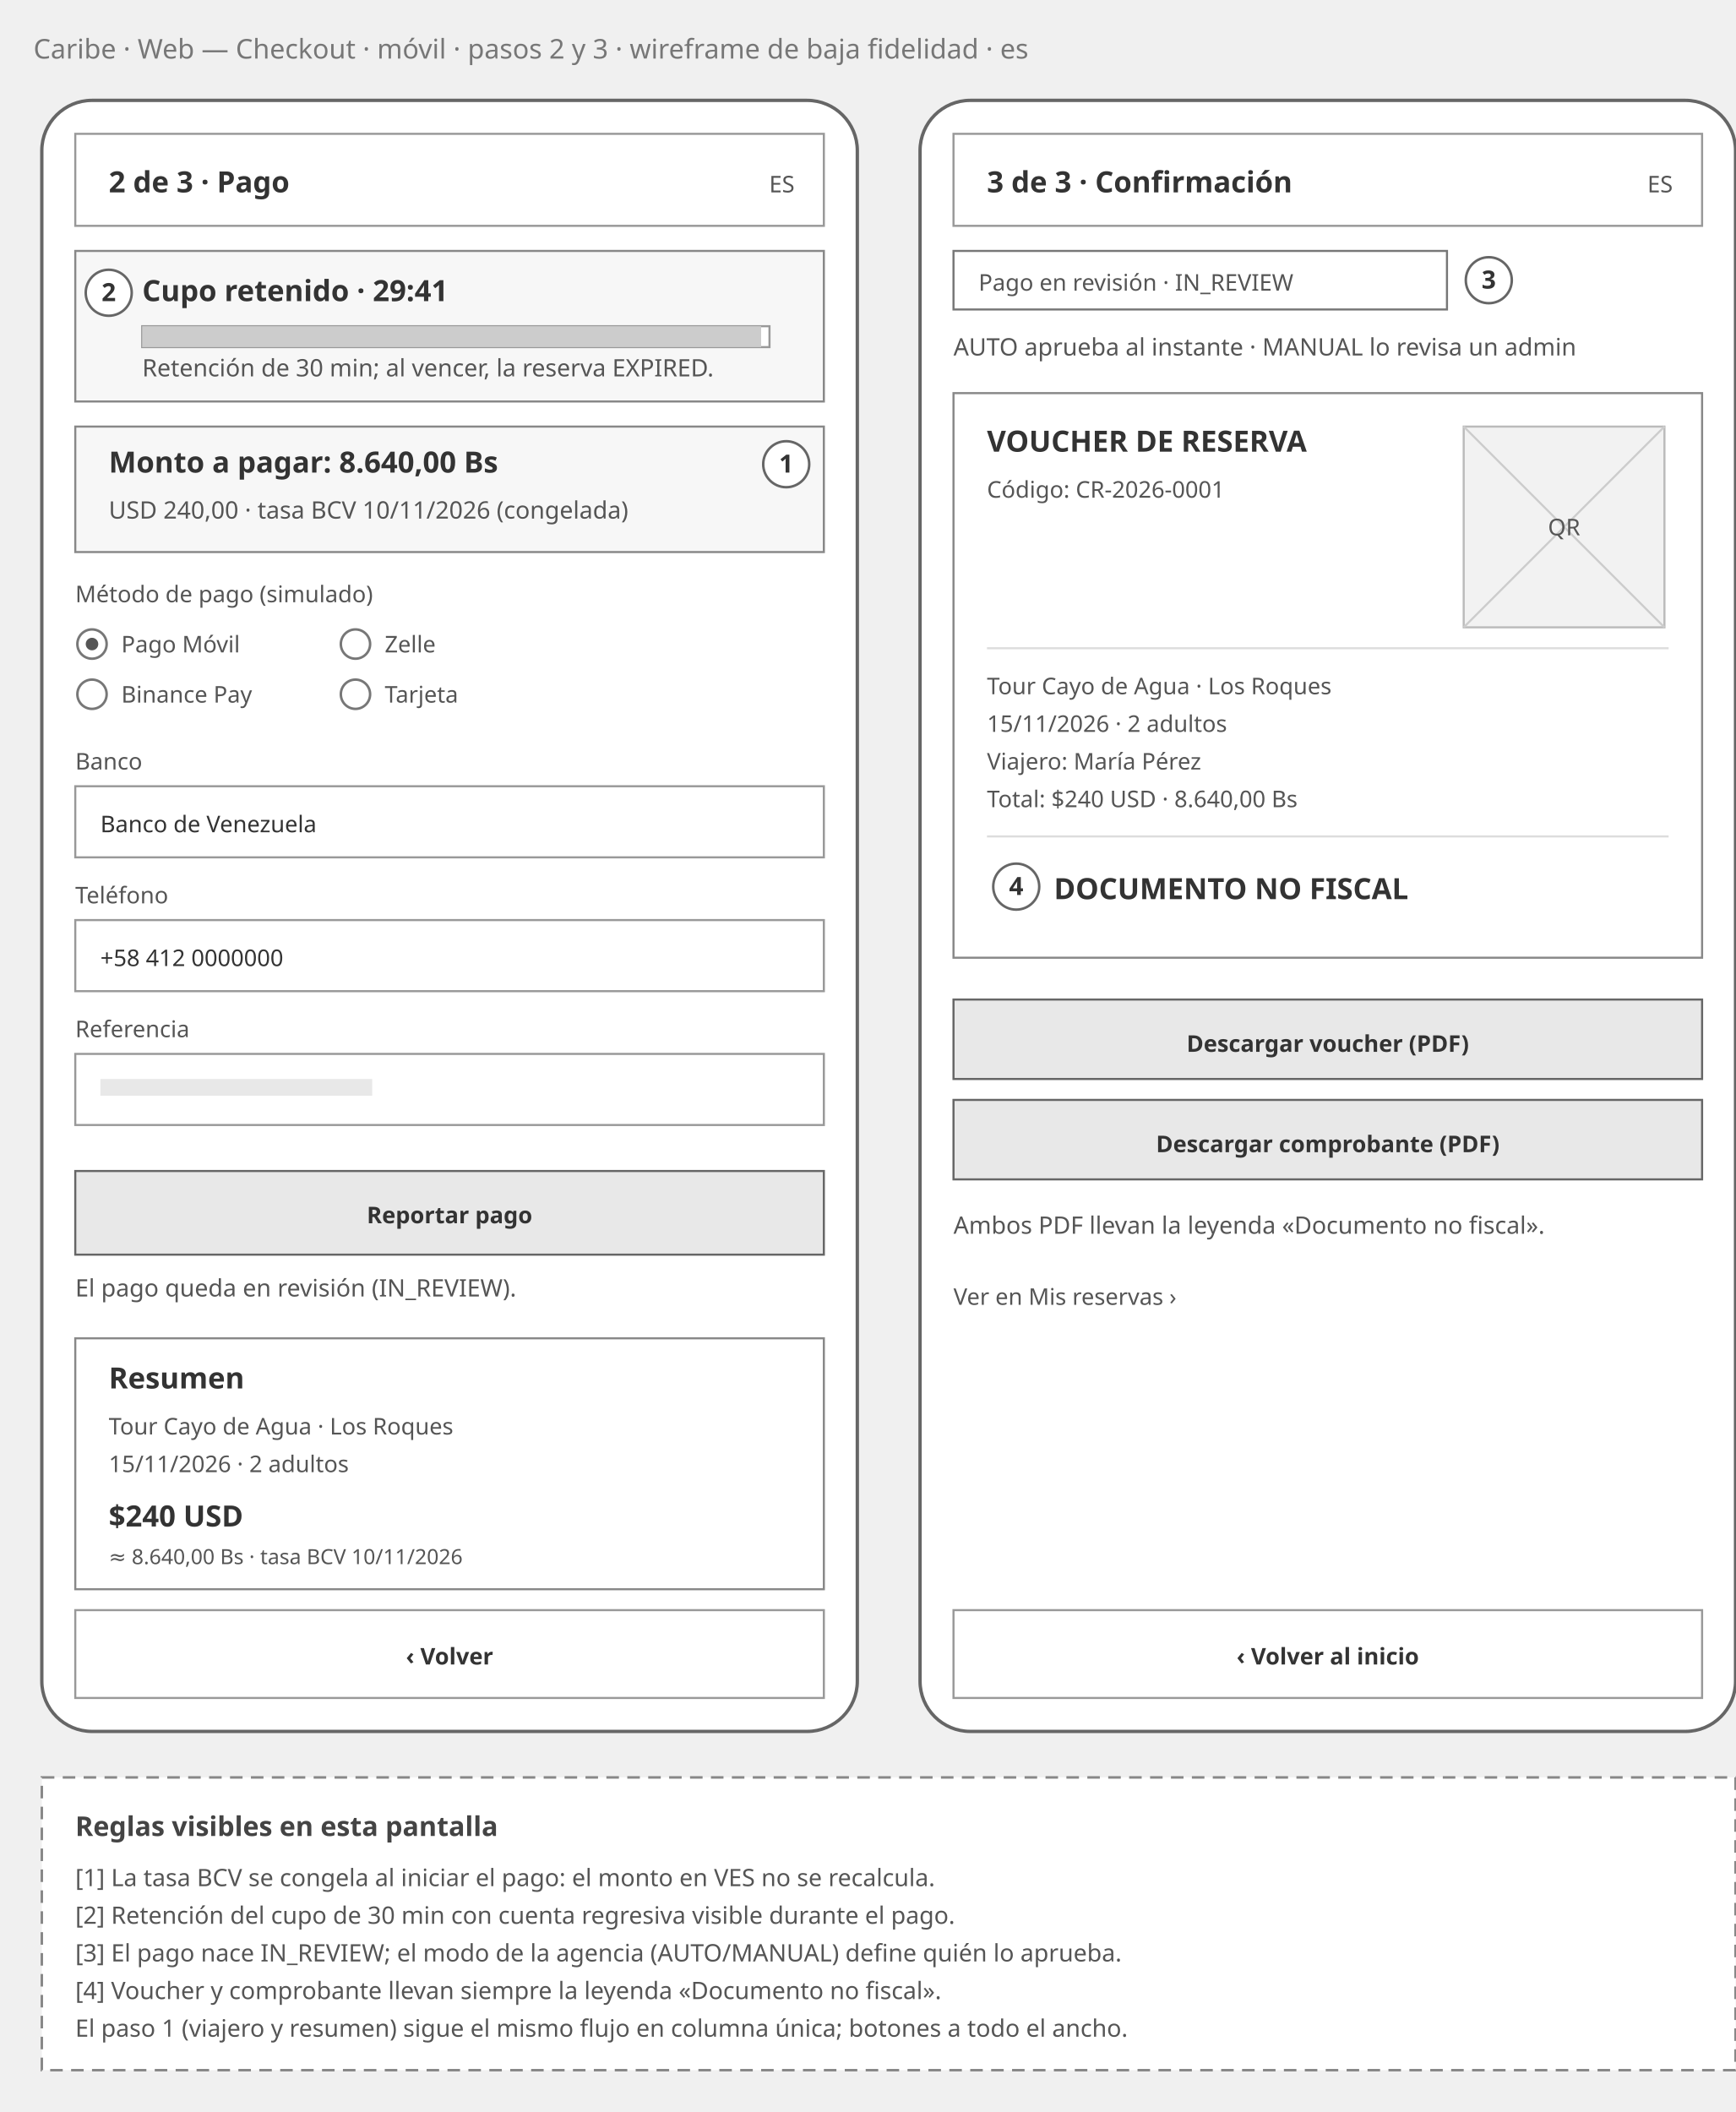
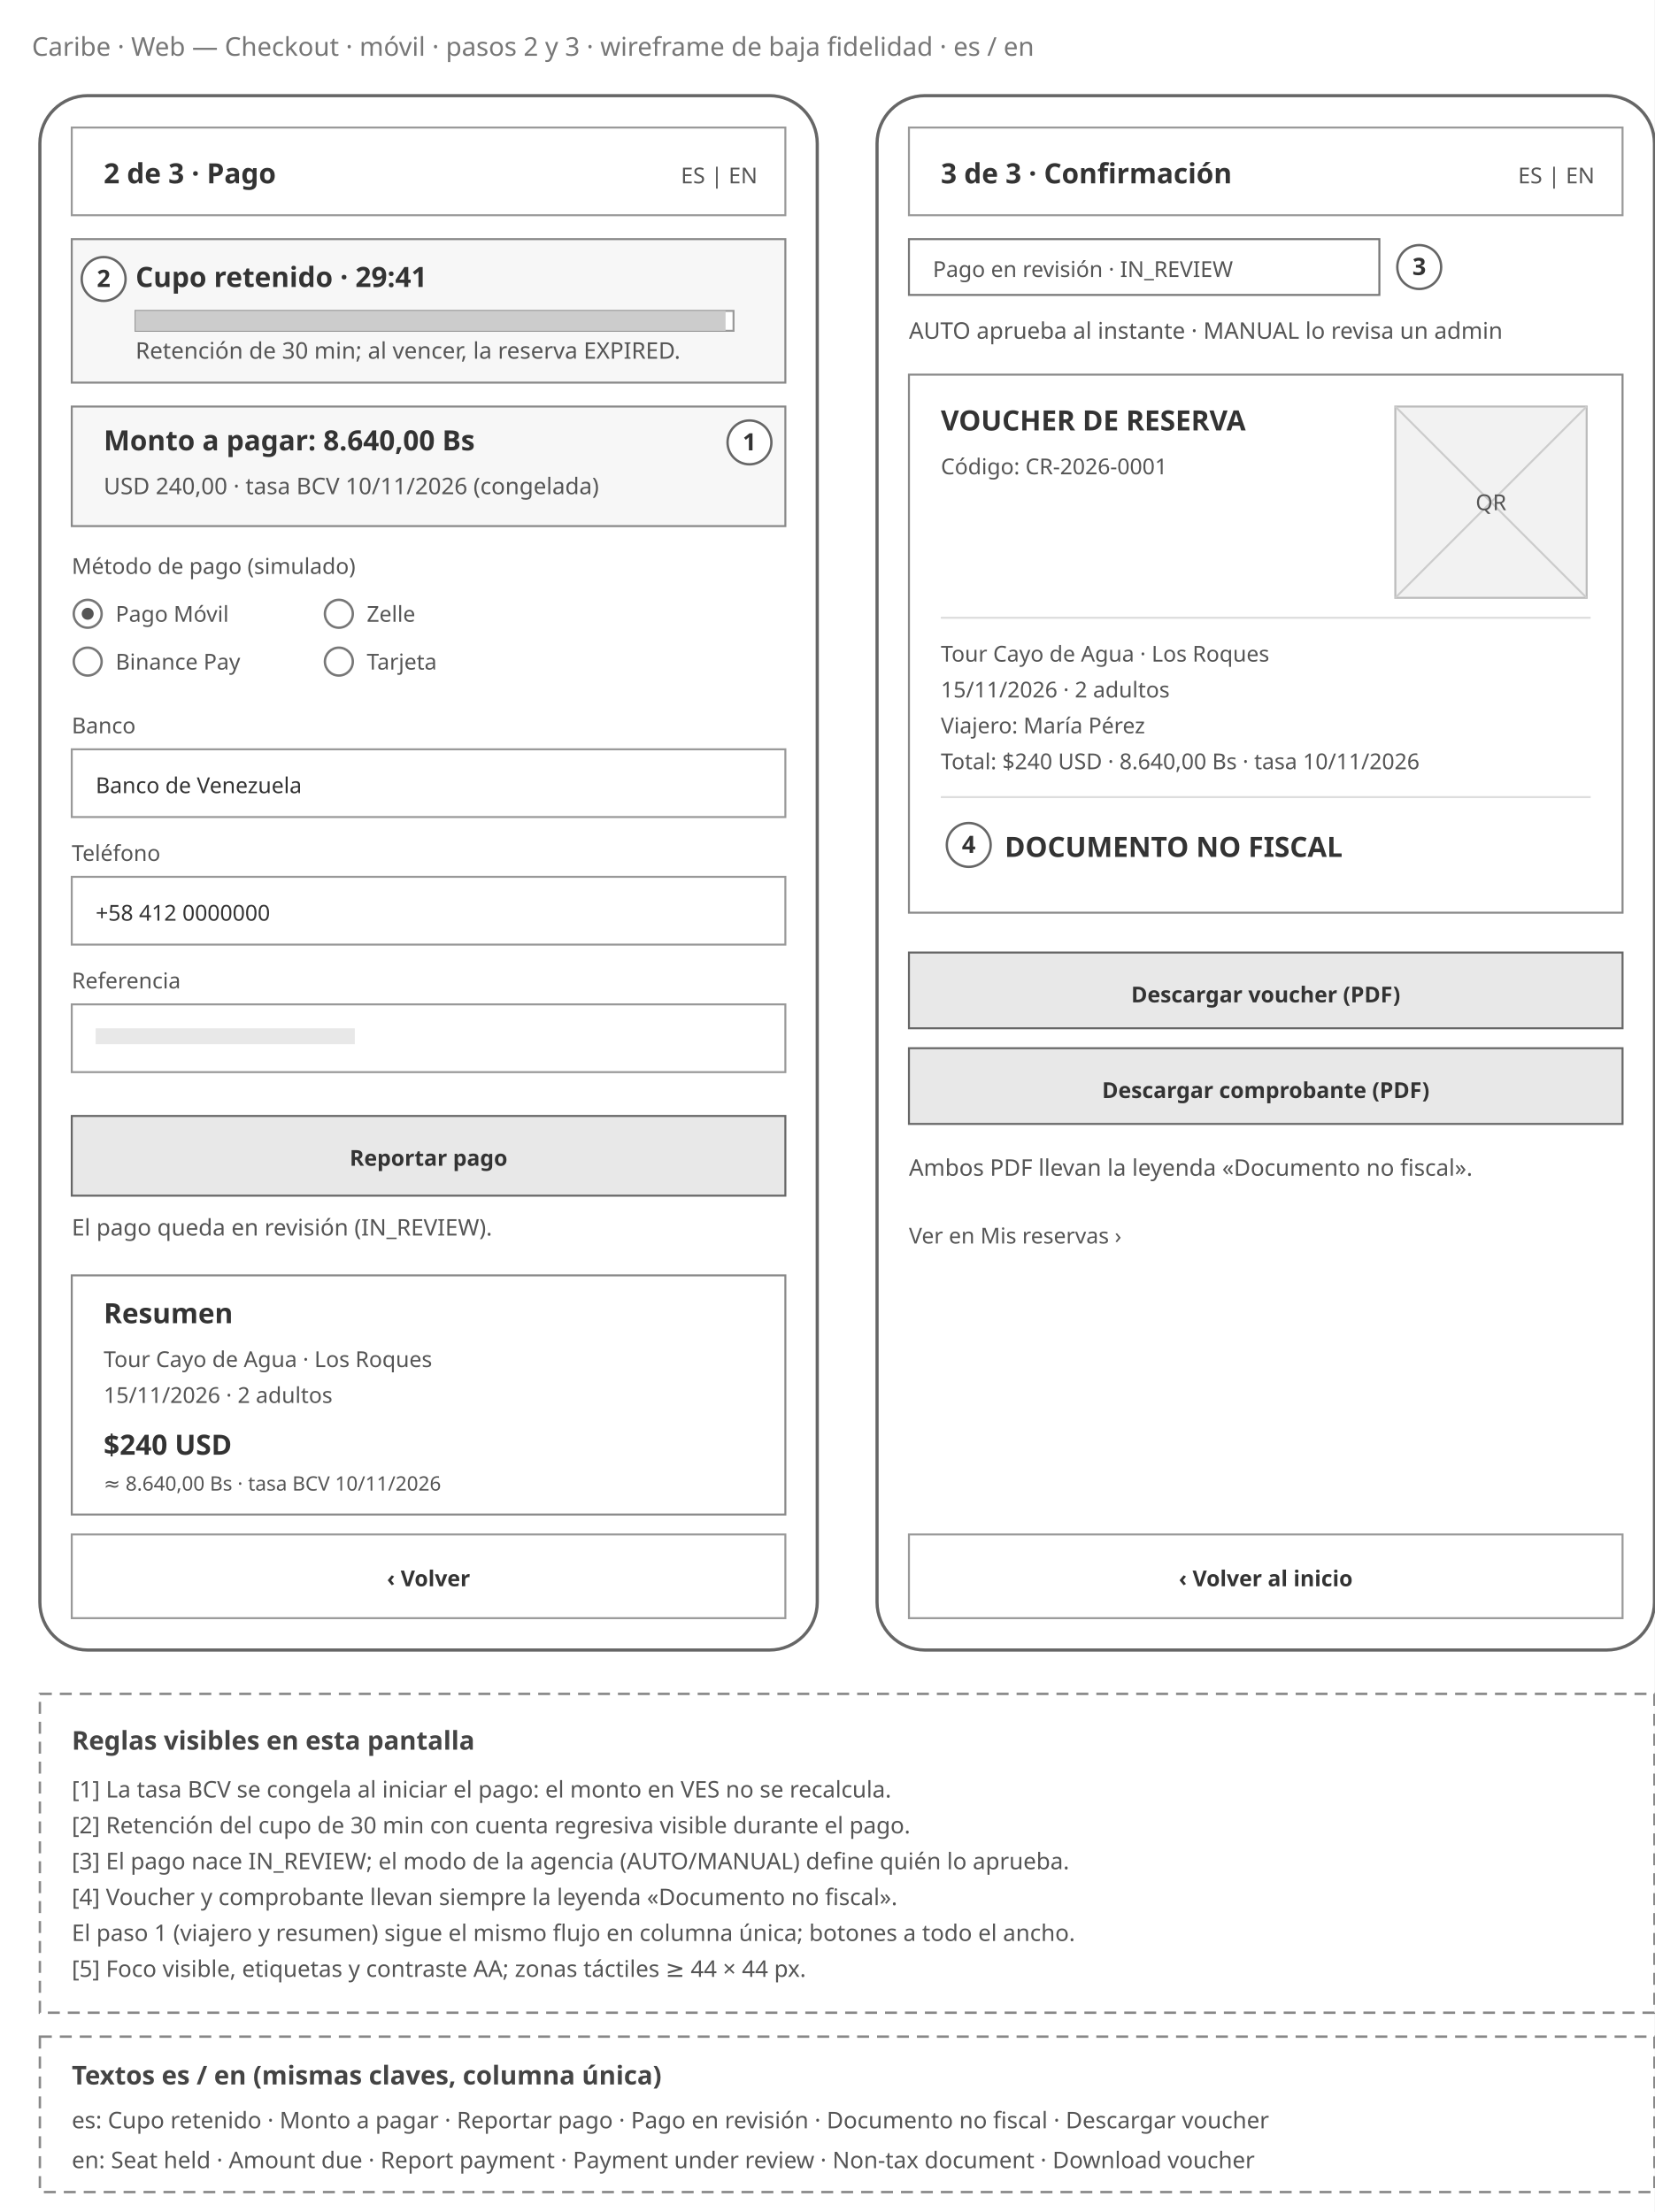
- <svg xmlns="http://www.w3.org/2000/svg" viewBox="0 0 830 1010" width="830" height="1010" role="img" aria-labelledby="wf-title wf-desc">
+ <svg xmlns="http://www.w3.org/2000/svg" viewBox="0 0 830 1110" width="830" height="1110" role="img" aria-labelledby="wf-title wf-desc">
+   <rect id="canvas-bg" x="0" y="0" width="830" height="1110" fill="#ffffff" />
  <style>
    text { font-family: "Segoe UI", system-ui, sans-serif; fill: #333; }
    .cap { font-size: 13px; fill: #777; }
    .h1 { font-size: 17px; font-weight: 700; }
    .h2 { font-size: 14px; font-weight: 700; }
    .lbl { font-size: 11px; fill: #555; }
    .val { font-size: 11px; fill: #333; }
    .price { font-size: 14px; font-weight: 700; }
    .ves { font-size: 10px; fill: #555; }
    .btn { font-size: 11px; font-weight: 600; fill: #333; }
    .phone { fill: #fff; stroke: #666; stroke-width: 1.6; }
    .box { fill: #fff; stroke: #888; stroke-width: 1; }
    .panel { fill: #f7f7f7; stroke: #888; stroke-width: 1; }
    .field { fill: #fff; stroke: #999; stroke-width: 1; }
    .ph { fill: #f2f2f2; stroke: #bbb; stroke-width: 1; }
    .line { fill: #e8e8e8; }
    .btnbox { fill: #e8e8e8; stroke: #666; stroke-width: 1; }
    .chip { fill: #fff; stroke: #777; stroke-width: 1; }
    .radio { fill: #fff; stroke: #777; stroke-width: 1.2; }
    .rDot { fill: #555; }
    .notes { fill: #fff; stroke: #888; stroke-width: 1.2; stroke-dasharray: 6 4; }
    .note { font-size: 11.5px; fill: #555; }
    .notetitle { font-size: 13px; font-weight: 700; fill: #444; }
    .mark { fill: #fff; stroke: #666; stroke-width: 1.2; }
    .marktxt { font-size: 12px; font-weight: 700; }
    .x { stroke: #ccc; stroke-width: 1; }
    .sep { stroke: #ddd; stroke-width: 1; }
    .progress { fill: #ccc; }
    .bar { fill: #fff; stroke: #999; stroke-width: 1; }
  </style>
-   <text x="16" y="28" class="cap">Caribe · Web — Checkout · móvil · pasos 2 y 3 · wireframe de baja fidelidad · es</text>
+   <text x="16" y="28" class="cap">Caribe · Web — Checkout · móvil · pasos 2 y 3 · wireframe de baja fidelidad · es / en</text>
  <rect x="20" y="48" width="390" height="780" rx="24" class="phone" />
  <rect x="36" y="64" width="358" height="44" class="bar" />
  <text x="52" y="92" class="h2">2 de 3 · Pago</text>
-   <text x="380" y="92" class="lbl" text-anchor="end">ES</text>
+   <text x="380" y="92" class="lbl" text-anchor="end">ES | EN</text>
  <rect x="36" y="120" width="358" height="72" class="panel" />
  <circle cx="52" cy="140" r="11" class="mark" />
  <text x="52" y="144" class="marktxt" text-anchor="middle">2</text>
  <text x="68" y="144" class="h2">Cupo retenido · 29:41</text>
  <rect x="68" y="156" width="300" height="10" class="field" />
  <rect x="68" y="156" width="296" height="10" class="progress" />
  <text x="68" y="180" class="note">Retención de 30 min; al vencer, la reserva EXPIRED.</text>
  <rect x="36" y="204" width="358" height="60" class="panel" />
  <text x="52" y="226" class="price">Monto a pagar: 8.640,00 Bs</text>
  <circle cx="376" cy="222" r="11" class="mark" />
  <text x="376" y="226" class="marktxt" text-anchor="middle">1</text>
  <text x="52" y="248" class="note">USD 240,00 · tasa BCV 10/11/2026 (congelada)</text>
  <text x="36" y="288" class="lbl">Método de pago (simulado)</text>
  <circle cx="44" cy="308" r="7" class="radio" />
  <circle cx="44" cy="308" r="3" class="rDot" />
  <text x="58" y="312" class="lbl">Pago Móvil</text>
  <circle cx="170" cy="308" r="7" class="radio" />
  <text x="184" y="312" class="lbl">Zelle</text>
  <circle cx="44" cy="332" r="7" class="radio" />
  <text x="58" y="336" class="lbl">Binance Pay</text>
  <circle cx="170" cy="332" r="7" class="radio" />
  <text x="184" y="336" class="lbl">Tarjeta</text>
  <text x="36" y="368" class="lbl">Banco</text>
  <rect x="36" y="376" width="358" height="34" class="field" />
  <text x="48" y="398" class="val">Banco de Venezuela</text>
  <text x="36" y="432" class="lbl">Teléfono</text>
  <rect x="36" y="440" width="358" height="34" class="field" />
  <text x="48" y="462" class="val">+58 412 0000000</text>
  <text x="36" y="496" class="lbl">Referencia</text>
  <rect x="36" y="504" width="358" height="34" class="field" />
  <rect x="48" y="516" width="130" height="8" class="line" />
  <rect x="36" y="560" width="358" height="40" class="btnbox" />
  <text x="215" y="585" class="btn" text-anchor="middle">Reportar pago</text>
  <text x="36" y="620" class="note">El pago queda en revisión (IN_REVIEW).</text>
  <rect x="36" y="640" width="358" height="120" class="box" />
  <text x="52" y="664" class="h2">Resumen</text>
  <text x="52" y="686" class="lbl">Tour Cayo de Agua · Los Roques</text>
  <text x="52" y="704" class="lbl">15/11/2026 · 2 adultos</text>
  <text x="52" y="730" class="price">$240 USD</text>
  <text x="52" y="748" class="ves">≈ 8.640,00 Bs · tasa BCV 10/11/2026</text>
  <rect x="36" y="770" width="358" height="42" class="bar" />
  <text x="215" y="796" class="btn" text-anchor="middle">‹ Volver</text>
  <rect x="440" y="48" width="390" height="780" rx="24" class="phone" />
  <rect x="456" y="64" width="358" height="44" class="bar" />
  <text x="472" y="92" class="h2">3 de 3 · Confirmación</text>
-   <text x="800" y="92" class="lbl" text-anchor="end">ES</text>
+   <text x="800" y="92" class="lbl" text-anchor="end">ES | EN</text>
  <rect x="456" y="120" width="236" height="28" class="chip" />
  <text x="468" y="139" class="lbl">Pago en revisión · IN_REVIEW</text>
  <circle cx="712" cy="134" r="11" class="mark" />
  <text x="712" y="138" class="marktxt" text-anchor="middle">3</text>
  <text x="456" y="170" class="note">AUTO aprueba al instante · MANUAL lo revisa un admin</text>
  <rect x="456" y="188" width="358" height="270" class="box" />
  <text x="472" y="216" class="h2">VOUCHER DE RESERVA</text>
  <text x="472" y="238" class="lbl">Código: CR-2026-0001</text>
  <rect x="700" y="204" width="96" height="96" class="ph" />
  <line x1="700" y1="204" x2="796" y2="300" class="x" />
  <line x1="796" y1="204" x2="700" y2="300" class="x" />
  <text x="748" y="256" class="lbl" text-anchor="middle">QR</text>
  <line x1="472" y1="310" x2="798" y2="310" class="sep" />
  <text x="472" y="332" class="lbl">Tour Cayo de Agua · Los Roques</text>
  <text x="472" y="350" class="lbl">15/11/2026 · 2 adultos</text>
  <text x="472" y="368" class="lbl">Viajero: María Pérez</text>
-   <text x="472" y="386" class="lbl">Total: $240 USD · 8.640,00 Bs</text>
+   <text x="472" y="386" class="lbl">Total: $240 USD · 8.640,00 Bs · tasa 10/11/2026</text>
  <line x1="472" y1="400" x2="798" y2="400" class="sep" />
  <circle cx="486" cy="424" r="11" class="mark" />
  <text x="486" y="428" class="marktxt" text-anchor="middle">4</text>
  <text x="504" y="430" class="h2">DOCUMENTO NO FISCAL</text>
  <rect x="456" y="478" width="358" height="38" class="btnbox" />
  <text x="635" y="503" class="btn" text-anchor="middle">Descargar voucher (PDF)</text>
  <rect x="456" y="526" width="358" height="38" class="btnbox" />
  <text x="635" y="551" class="btn" text-anchor="middle">Descargar comprobante (PDF)</text>
  <text x="456" y="590" class="note">Ambos PDF llevan la leyenda «Documento no fiscal».</text>
  <text x="456" y="624" class="lbl">Ver en Mis reservas ›</text>
  <rect x="456" y="770" width="358" height="42" class="bar" />
  <text x="635" y="796" class="btn" text-anchor="middle">‹ Volver al inicio</text>
-   <rect x="20" y="850" width="810" height="140" class="notes" />
+   <rect x="20" y="850" width="810" height="160" class="notes" />
  <text x="36" y="878" class="notetitle">Reglas visibles en esta pantalla</text>
  <text x="36" y="902" class="note">[1] La tasa BCV se congela al iniciar el pago: el monto en VES no se recalcula.</text>
  <text x="36" y="920" class="note">[2] Retención del cupo de 30 min con cuenta regresiva visible durante el pago.</text>
  <text x="36" y="938" class="note">[3] El pago nace IN_REVIEW; el modo de la agencia (AUTO/MANUAL) define quién lo aprueba.</text>
  <text x="36" y="956" class="note">[4] Voucher y comprobante llevan siempre la leyenda «Documento no fiscal».</text>
  <text x="36" y="974" class="note">El paso 1 (viajero y resumen) sigue el mismo flujo en columna única; botones a todo el ancho.</text>
+   <text x="36" y="992" class="note">[5] Foco visible, etiquetas y contraste AA; zonas táctiles ≥ 44 × 44 px.</text>
+   <rect x="20" y="1022" width="810" height="78" class="notes" />
+   <text x="36" y="1046" class="notetitle">Textos es / en (mismas claves, columna única)</text>
+   <text x="36" y="1068" class="note">es: Cupo retenido · Monto a pagar · Reportar pago · Pago en revisión · Documento no fiscal · Descargar voucher</text>
+   <text x="36" y="1088" class="note">en: Seat held · Amount due · Report payment · Payment under review · Non-tax document · Download voucher</text>
</svg>
